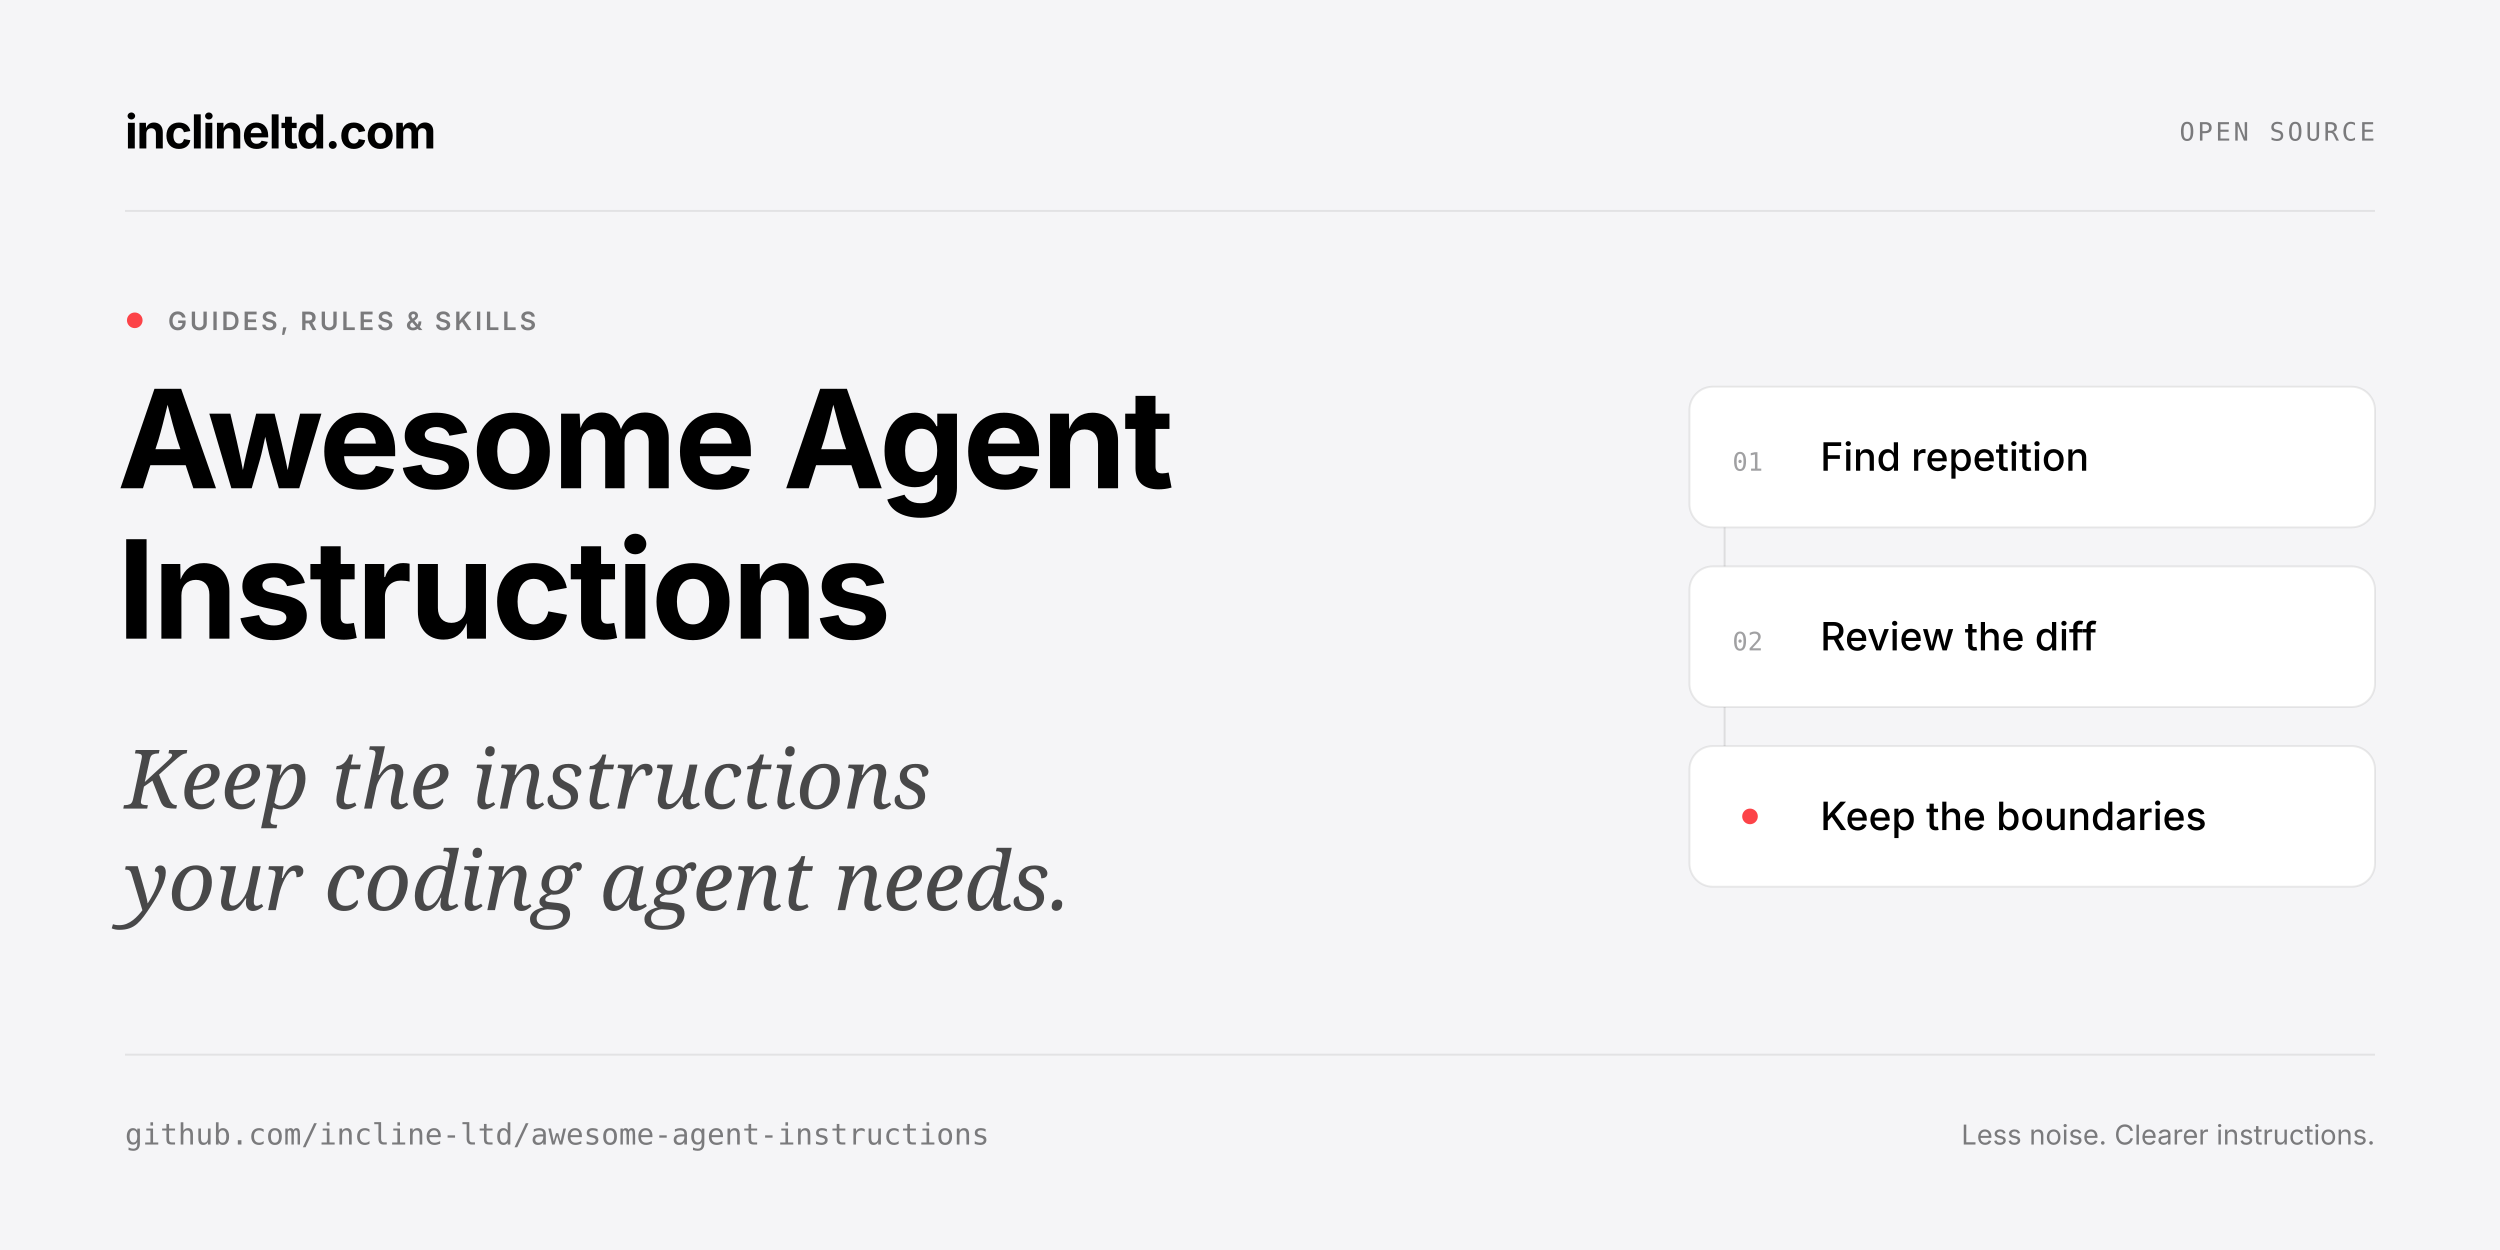
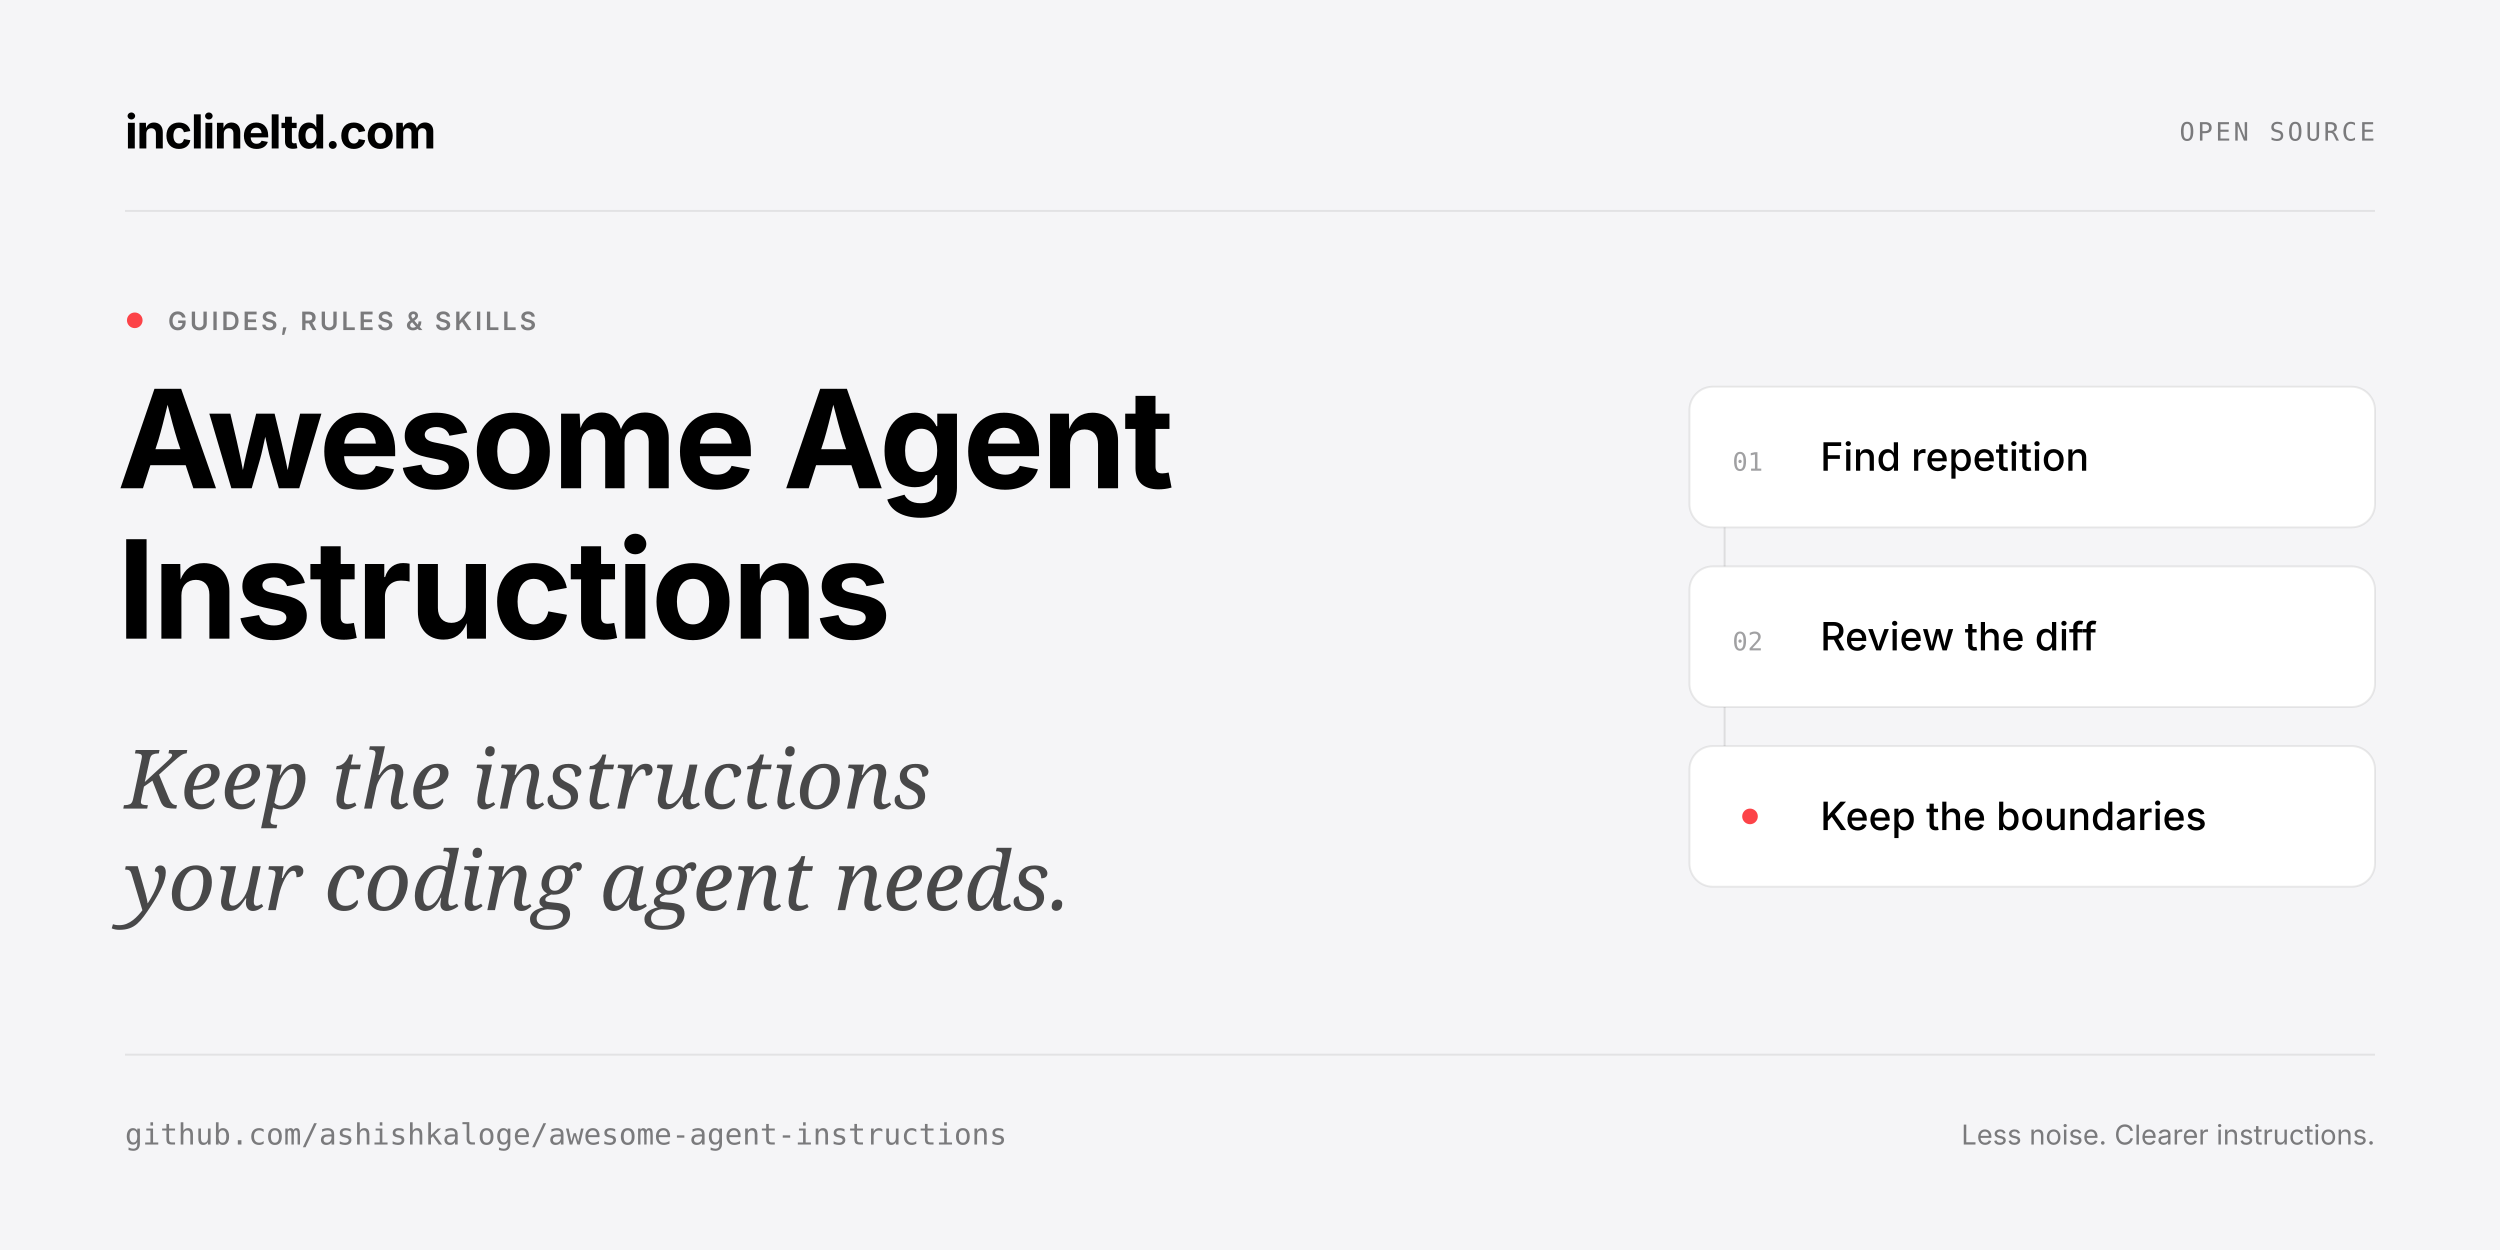
<svg xmlns="http://www.w3.org/2000/svg" width="1280" height="640" viewBox="0 0 1280 640" role="img" aria-labelledby="title description">
  <rect width="1280" height="640" fill="#f5f5f7" />
  <text x="64" y="76" font-family="Inter, Helvetica, Arial, sans-serif" font-size="24" font-weight="700" letter-spacing="-.6" fill="#000000">inclineltd.com</text>
  <text x="1216" y="72" text-anchor="end" font-family="Menlo, Consolas, monospace" font-size="13" letter-spacing="1.4" fill="#7a7a7c">OPEN SOURCE</text>
  <path d="M64 108H1216" stroke="#000000" stroke-opacity=".08" />
  <circle cx="69" cy="164" r="4" fill="#fc4348" />
  <text x="86" y="169" font-family="Inter, Helvetica, Arial, sans-serif" font-size="13" font-weight="600" letter-spacing="1.5" fill="#7a7a7c">GUIDES, RULES &amp; SKILLS</text>
  <text x="60" y="250" font-family="Inter, Helvetica, Arial, sans-serif" font-size="70" font-weight="700" letter-spacing="-1.4" fill="#000000">Awesome Agent</text>
  <text x="60" y="327" font-family="Inter, Helvetica, Arial, sans-serif" font-size="70" font-weight="700" letter-spacing="-1.4" fill="#000000">Instructions</text>
  <text x="64" y="414" font-family="Georgia, serif" font-size="42" font-style="italic" fill="#484849">Keep the instructions</text>
  <text x="64" y="466" font-family="Georgia, serif" font-size="42" font-style="italic" fill="#484849">your coding agent needs.</text>
  <g transform="translate(865 198)">
    <path d="M18 24V225" stroke="#000000" stroke-opacity=".1" />
    <g>
      <rect x="0" y="0" width="351" height="72" rx="12" fill="#ffffff" stroke="#000000" stroke-opacity=".08" />
      <text x="22" y="43" font-family="Menlo, Consolas, monospace" font-size="13" fill="#a0a0a2">01</text>
      <text x="67" y="43" font-family="Inter, Helvetica, Arial, sans-serif" font-size="20" font-weight="500" fill="#000000">Find repetition</text>
    </g>
    <g transform="translate(0 92)">
      <rect width="351" height="72" rx="12" fill="#ffffff" stroke="#000000" stroke-opacity=".08" />
      <text x="22" y="43" font-family="Menlo, Consolas, monospace" font-size="13" fill="#a0a0a2">02</text>
      <text x="67" y="43" font-family="Inter, Helvetica, Arial, sans-serif" font-size="20" font-weight="500" fill="#000000">Review the diff</text>
    </g>
    <g transform="translate(0 184)">
      <rect width="351" height="72" rx="12" fill="#ffffff" stroke="#000000" stroke-opacity=".08" />
      <circle cx="31" cy="36" r="4" fill="#fc4348" />
      <text x="67" y="43" font-family="Inter, Helvetica, Arial, sans-serif" font-size="20" font-weight="500" fill="#000000">Keep the boundaries</text>
    </g>
  </g>
  <path d="M64 540H1216" stroke="#000000" stroke-opacity=".08" />
-   <text x="64" y="586" font-family="Menlo, Consolas, monospace" font-size="15" fill="#7a7a7c">github.com/incline-ltd/awesome-agent-instructions</text>
+   <text x="64" y="586" font-family="Menlo, Consolas, monospace" font-size="15" fill="#7a7a7c">github.com/ashishkaloge/awesome-agent-instructions</text>
  <text x="1216" y="586" text-anchor="end" font-family="Inter, Helvetica, Arial, sans-serif" font-size="14" fill="#7a7a7c">Less noise. Clearer instructions.</text>
</svg>
